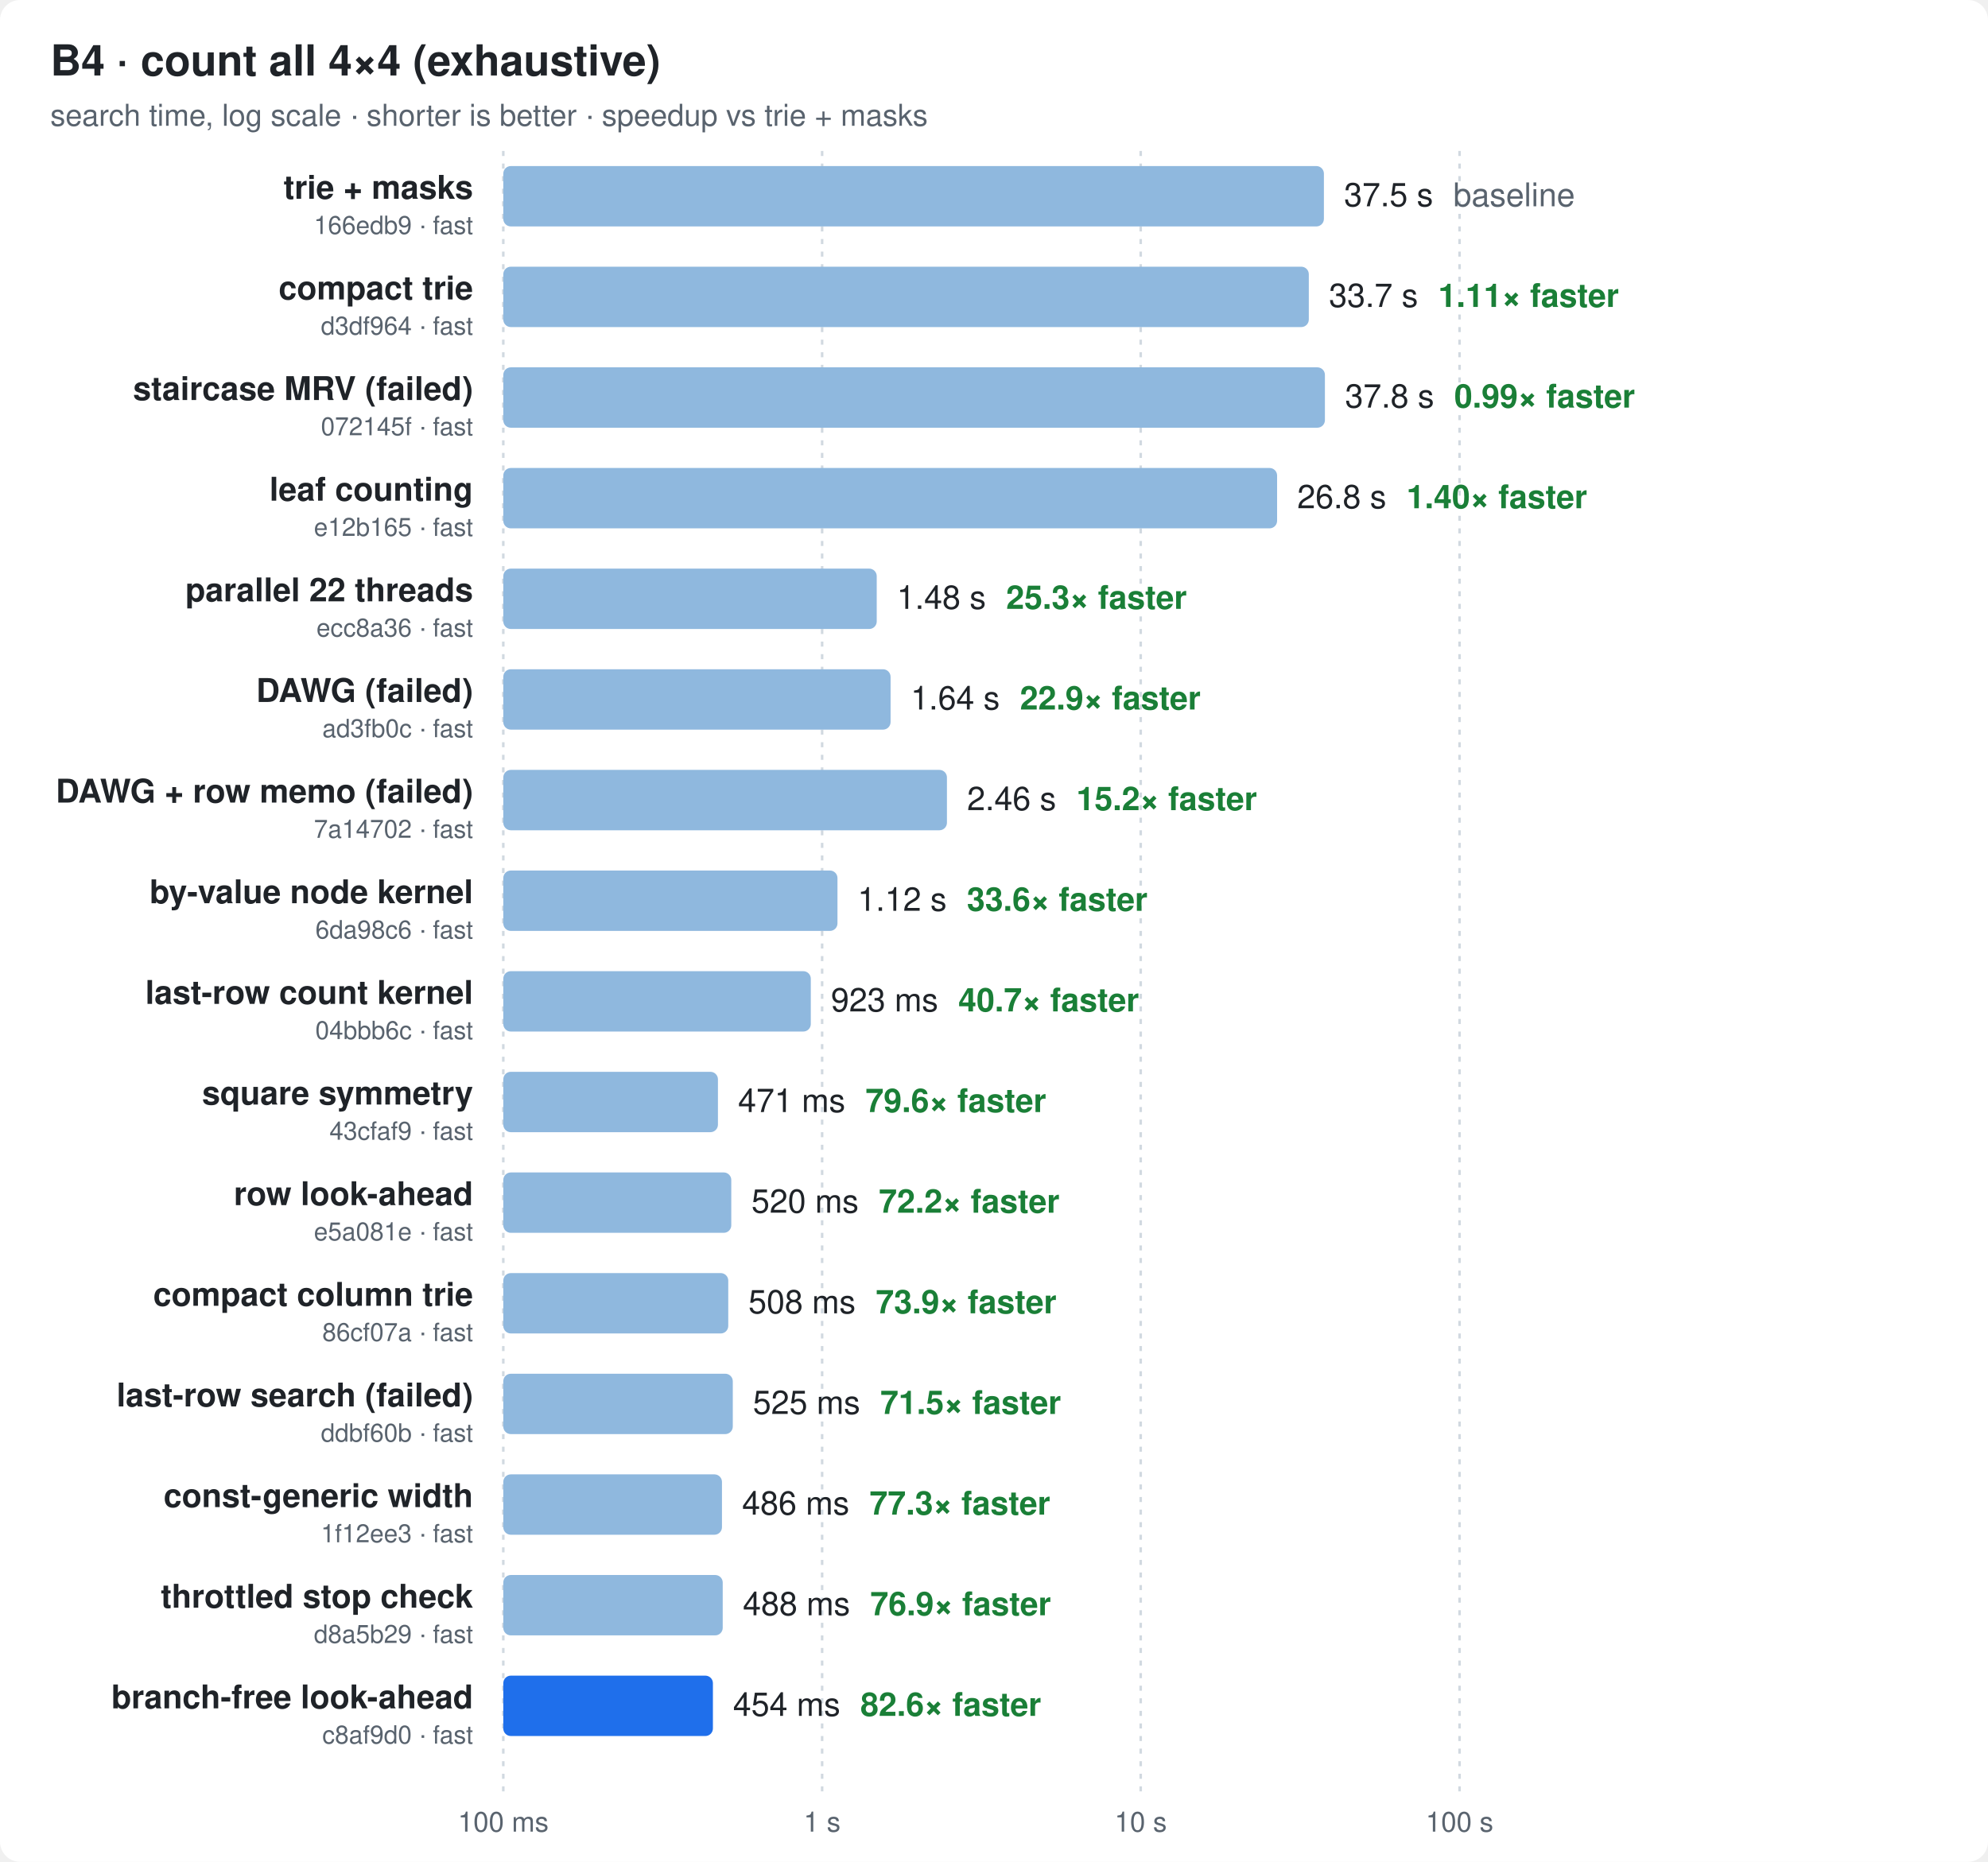
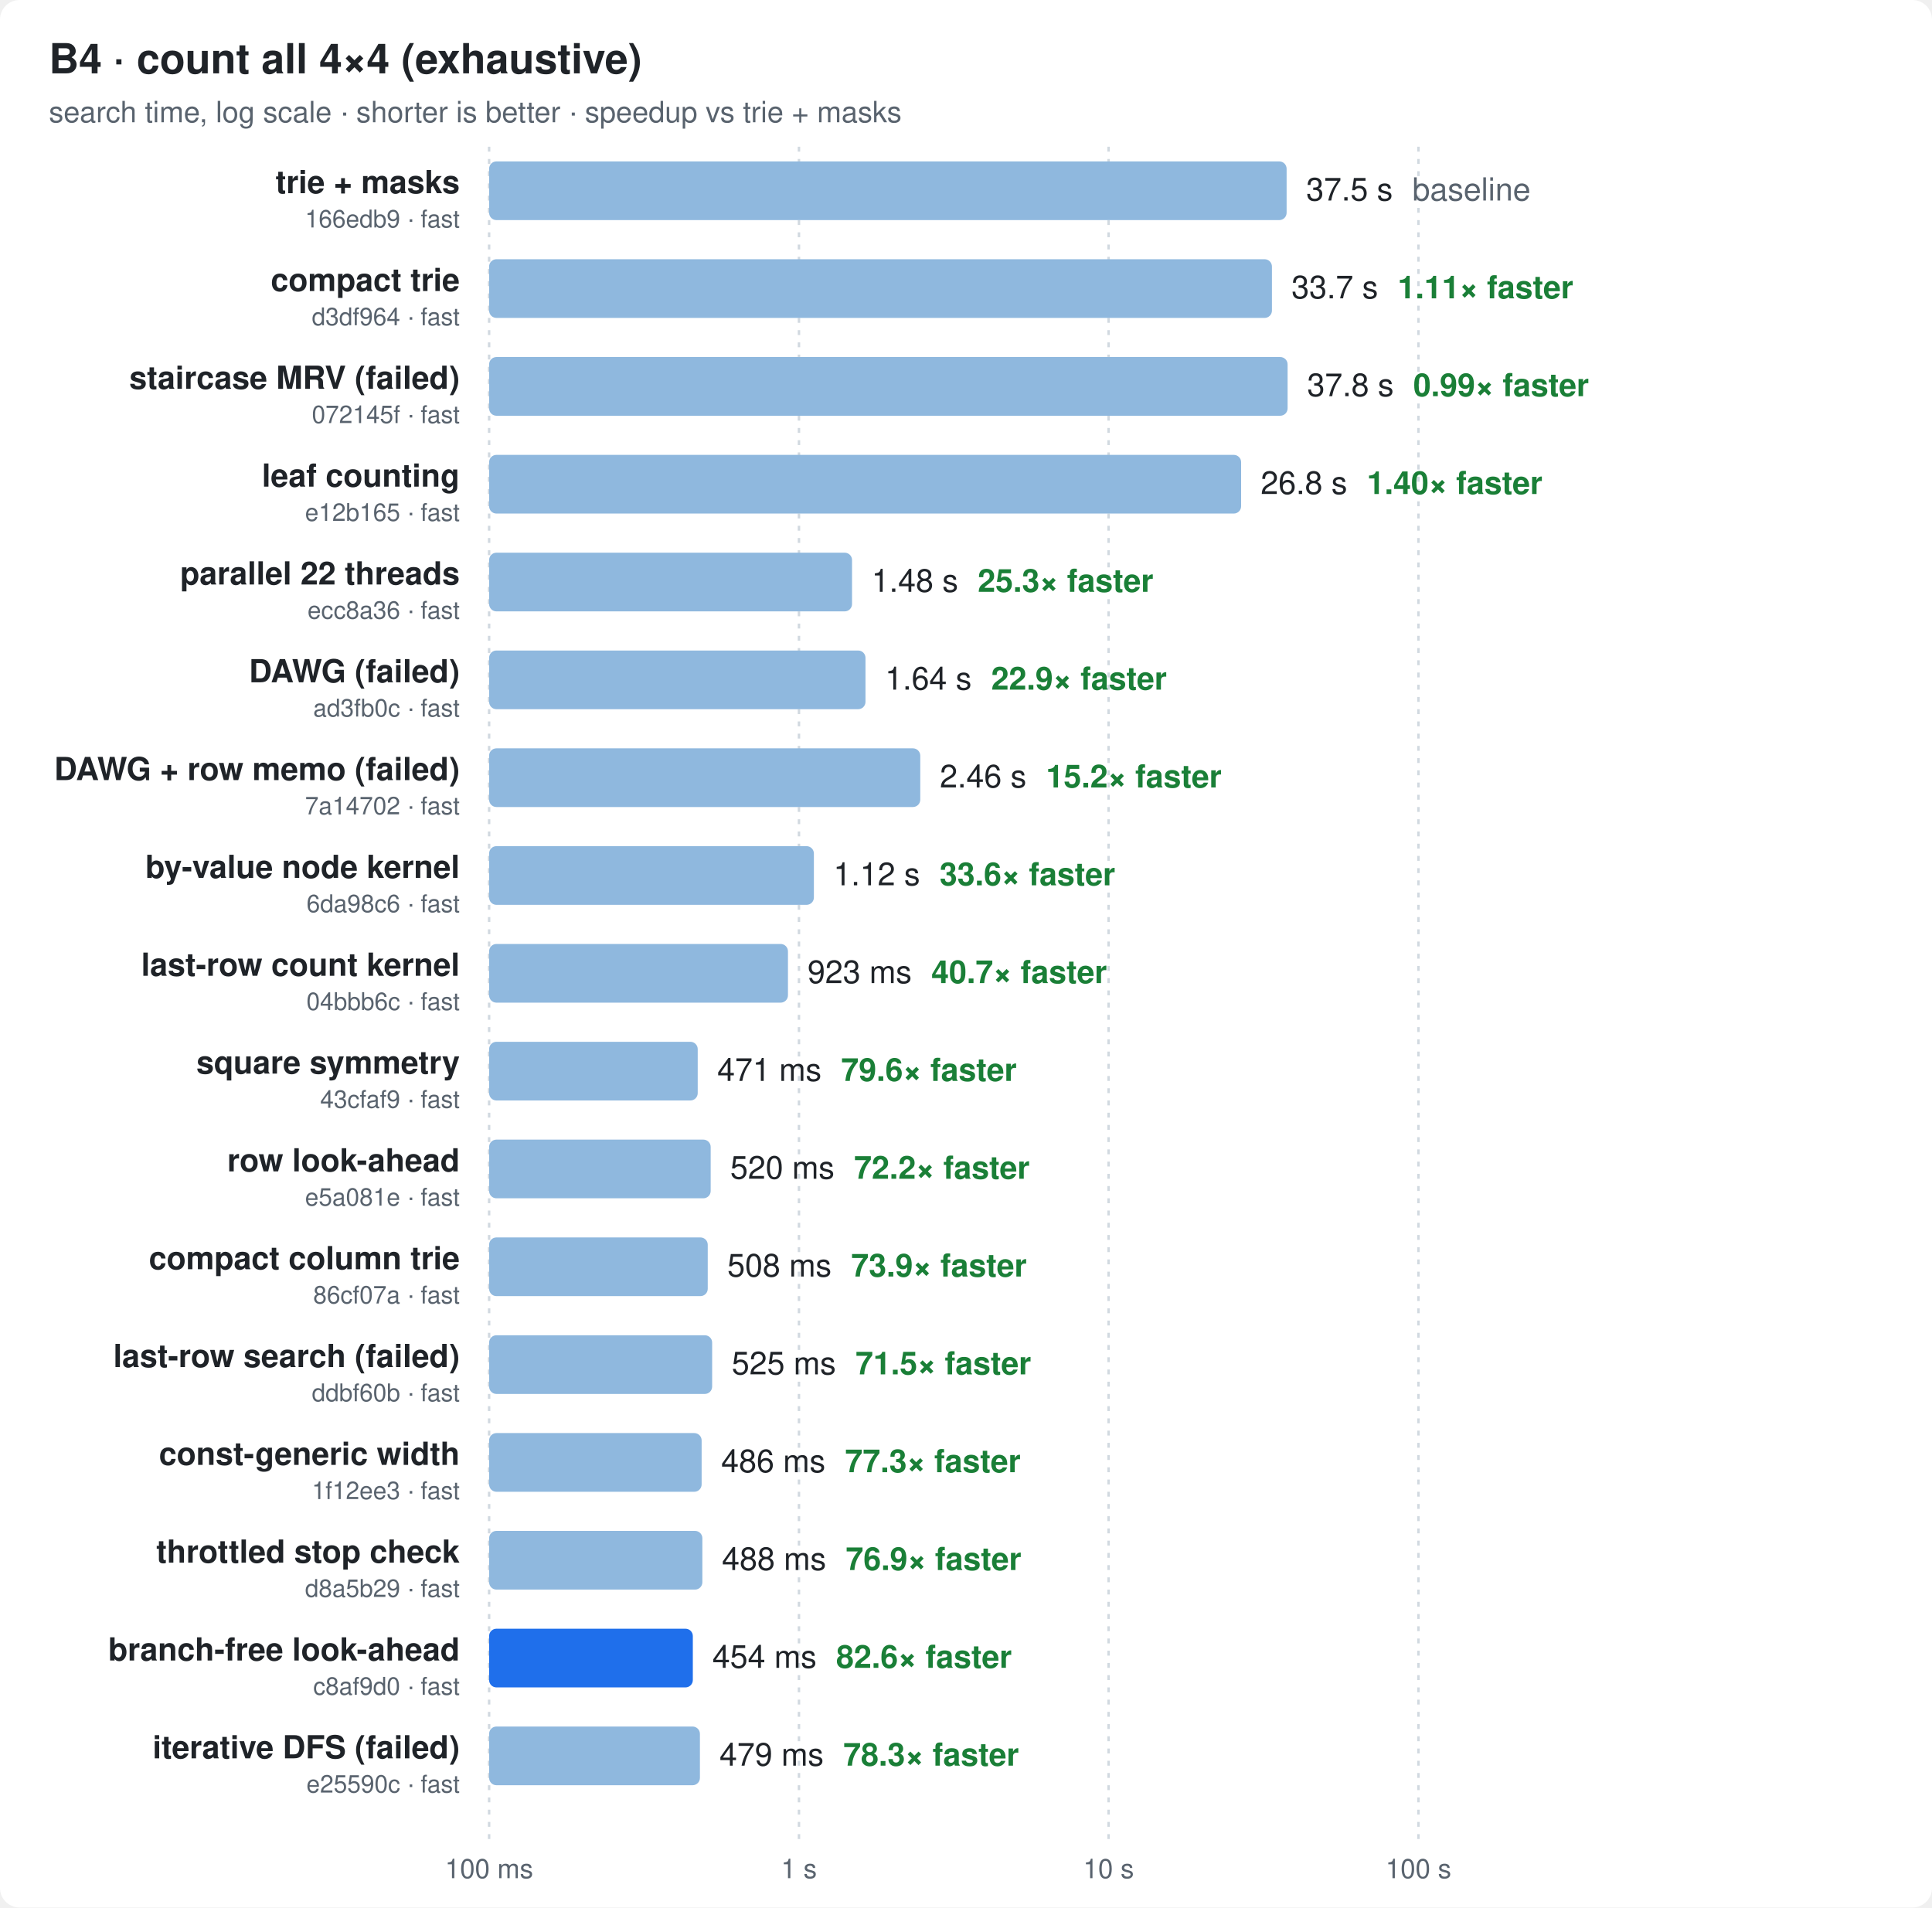
- <svg xmlns="http://www.w3.org/2000/svg" width="790" height="740" viewBox="0 0 790 740" font-family="ui-sans-serif,-apple-system,Segoe UI,Helvetica,Arial,sans-serif">
+ <svg xmlns="http://www.w3.org/2000/svg" width="790" height="780" viewBox="0 0 790 780" font-family="ui-sans-serif,-apple-system,Segoe UI,Helvetica,Arial,sans-serif">
  <style>
  .bg{fill:#ffffff} .t{fill:#1f2328} .m{fill:#59636e} .g{stroke:#d1d9e0}
  .bar{fill:#8fb8de} .best{fill:#1f6feb} .x{fill:#1a7f37;font-weight:600}
  @media (prefers-color-scheme: dark){
    .bg{fill:#0d1117} .t{fill:#e6edf3} .m{fill:#9198a1} .g{stroke:#30363d}
    .bar{fill:#2f5f8f} .best{fill:#4493f8} .x{fill:#3fb950}
  }
</style>
-   <rect class="bg" width="790" height="740" rx="8" />
+   <rect class="bg" width="790" height="780" rx="8" />
  <text class="t" x="20" y="30" font-size="17" font-weight="700">B4 · count all 4×4 (exhaustive)</text>
  <text class="m" x="20" y="50" font-size="12">search time, log scale · shorter is better · speedup vs trie + masks</text>
-   <line class="g" x1="200.0" x2="200.0" y1="60" y2="712" stroke-dasharray="2 3" />
-   <text class="m" x="200.0" y="728" font-size="11" text-anchor="middle">100 ms</text>
-   <line class="g" x1="326.7" x2="326.7" y1="60" y2="712" stroke-dasharray="2 3" />
-   <text class="m" x="326.7" y="728" font-size="11" text-anchor="middle">1 s</text>
-   <line class="g" x1="453.3" x2="453.3" y1="60" y2="712" stroke-dasharray="2 3" />
-   <text class="m" x="453.3" y="728" font-size="11" text-anchor="middle">10 s</text>
-   <line class="g" x1="580.0" x2="580.0" y1="60" y2="712" stroke-dasharray="2 3" />
-   <text class="m" x="580.0" y="728" font-size="11" text-anchor="middle">100 s</text>
+   <line class="g" x1="200.0" x2="200.0" y1="60" y2="752" stroke-dasharray="2 3" />
+   <text class="m" x="200.0" y="768" font-size="11" text-anchor="middle">100 ms</text>
+   <line class="g" x1="326.7" x2="326.7" y1="60" y2="752" stroke-dasharray="2 3" />
+   <text class="m" x="326.7" y="768" font-size="11" text-anchor="middle">1 s</text>
+   <line class="g" x1="453.3" x2="453.3" y1="60" y2="752" stroke-dasharray="2 3" />
+   <text class="m" x="453.3" y="768" font-size="11" text-anchor="middle">10 s</text>
+   <line class="g" x1="580.0" x2="580.0" y1="60" y2="752" stroke-dasharray="2 3" />
+   <text class="m" x="580.0" y="768" font-size="11" text-anchor="middle">100 s</text>
  <text class="t" x="188" y="79.0" font-size="13" font-weight="600" text-anchor="end">trie + masks</text>
  <text class="m" x="188" y="93.0" font-size="10" text-anchor="end">166edb9 · fast</text>
  <rect class="bar" x="200" y="66" width="326.1" height="24" rx="3" />
  <text class="t" x="534.1" y="82.0" font-size="13">37.5 s<tspan class="m" dx="8">baseline</tspan>
  </text>
  <text class="t" x="188" y="119.0" font-size="13" font-weight="600" text-anchor="end">compact trie</text>
  <text class="m" x="188" y="133.0" font-size="10" text-anchor="end">d3df964 · fast</text>
  <rect class="bar" x="200" y="106" width="320.1" height="24" rx="3" />
  <text class="t" x="528.1" y="122.0" font-size="13">33.7 s<tspan class="x" dx="8">1.11× faster</tspan>
  </text>
  <text class="t" x="188" y="159.0" font-size="13" font-weight="600" text-anchor="end">staircase MRV (failed)</text>
  <text class="m" x="188" y="173.0" font-size="10" text-anchor="end">072145f · fast</text>
  <rect class="bar" x="200" y="146" width="326.5" height="24" rx="3" />
  <text class="t" x="534.5" y="162.0" font-size="13">37.8 s<tspan class="x" dx="8">0.99× faster</tspan>
  </text>
  <text class="t" x="188" y="199.0" font-size="13" font-weight="600" text-anchor="end">leaf counting</text>
  <text class="m" x="188" y="213.0" font-size="10" text-anchor="end">e12b165 · fast</text>
  <rect class="bar" x="200" y="186" width="307.5" height="24" rx="3" />
  <text class="t" x="515.5" y="202.0" font-size="13">26.8 s<tspan class="x" dx="8">1.40× faster</tspan>
  </text>
  <text class="t" x="188" y="239.0" font-size="13" font-weight="600" text-anchor="end">parallel 22 threads</text>
  <text class="m" x="188" y="253.0" font-size="10" text-anchor="end">ecc8a36 · fast</text>
  <rect class="bar" x="200" y="226" width="148.4" height="24" rx="3" />
  <text class="t" x="356.4" y="242.0" font-size="13">1.48 s<tspan class="x" dx="8">25.3× faster</tspan>
  </text>
  <text class="t" x="188" y="279.0" font-size="13" font-weight="600" text-anchor="end">DAWG (failed)</text>
  <text class="m" x="188" y="293.0" font-size="10" text-anchor="end">ad3fb0c · fast</text>
  <rect class="bar" x="200" y="266" width="153.9" height="24" rx="3" />
  <text class="t" x="361.9" y="282.0" font-size="13">1.64 s<tspan class="x" dx="8">22.9× faster</tspan>
  </text>
  <text class="t" x="188" y="319.0" font-size="13" font-weight="600" text-anchor="end">DAWG + row memo (failed)</text>
  <text class="m" x="188" y="333.0" font-size="10" text-anchor="end">7a14702 · fast</text>
  <rect class="bar" x="200" y="306" width="176.3" height="24" rx="3" />
  <text class="t" x="384.3" y="322.0" font-size="13">2.46 s<tspan class="x" dx="8">15.2× faster</tspan>
  </text>
  <text class="t" x="188" y="359.0" font-size="13" font-weight="600" text-anchor="end">by-value node kernel</text>
  <text class="m" x="188" y="373.0" font-size="10" text-anchor="end">6da98c6 · fast</text>
  <rect class="bar" x="200" y="346" width="132.8" height="24" rx="3" />
  <text class="t" x="340.8" y="362.0" font-size="13">1.12 s<tspan class="x" dx="8">33.6× faster</tspan>
  </text>
  <text class="t" x="188" y="399.0" font-size="13" font-weight="600" text-anchor="end">last-row count kernel</text>
  <text class="m" x="188" y="413.0" font-size="10" text-anchor="end">04bbb6c · fast</text>
  <rect class="bar" x="200" y="386" width="122.2" height="24" rx="3" />
  <text class="t" x="330.2" y="402.0" font-size="13">923 ms<tspan class="x" dx="8">40.7× faster</tspan>
  </text>
  <text class="t" x="188" y="439.0" font-size="13" font-weight="600" text-anchor="end">square symmetry</text>
  <text class="m" x="188" y="453.0" font-size="10" text-anchor="end">43cfaf9 · fast</text>
  <rect class="bar" x="200" y="426" width="85.3" height="24" rx="3" />
  <text class="t" x="293.3" y="442.0" font-size="13">471 ms<tspan class="x" dx="8">79.6× faster</tspan>
  </text>
  <text class="t" x="188" y="479.0" font-size="13" font-weight="600" text-anchor="end">row look-ahead</text>
  <text class="m" x="188" y="493.0" font-size="10" text-anchor="end">e5a081e · fast</text>
  <rect class="bar" x="200" y="466" width="90.6" height="24" rx="3" />
  <text class="t" x="298.6" y="482.0" font-size="13">520 ms<tspan class="x" dx="8">72.2× faster</tspan>
  </text>
  <text class="t" x="188" y="519.0" font-size="13" font-weight="600" text-anchor="end">compact column trie</text>
  <text class="m" x="188" y="533.0" font-size="10" text-anchor="end">86cf07a · fast</text>
  <rect class="bar" x="200" y="506" width="89.4" height="24" rx="3" />
  <text class="t" x="297.4" y="522.0" font-size="13">508 ms<tspan class="x" dx="8">73.9× faster</tspan>
  </text>
  <text class="t" x="188" y="559.0" font-size="13" font-weight="600" text-anchor="end">last-row search (failed)</text>
  <text class="m" x="188" y="573.0" font-size="10" text-anchor="end">ddbf60b · fast</text>
  <rect class="bar" x="200" y="546" width="91.2" height="24" rx="3" />
  <text class="t" x="299.2" y="562.0" font-size="13">525 ms<tspan class="x" dx="8">71.5× faster</tspan>
  </text>
  <text class="t" x="188" y="599.0" font-size="13" font-weight="600" text-anchor="end">const-generic width</text>
  <text class="m" x="188" y="613.0" font-size="10" text-anchor="end">1f12ee3 · fast</text>
  <rect class="bar" x="200" y="586" width="86.9" height="24" rx="3" />
  <text class="t" x="294.9" y="602.0" font-size="13">486 ms<tspan class="x" dx="8">77.3× faster</tspan>
  </text>
  <text class="t" x="188" y="639.0" font-size="13" font-weight="600" text-anchor="end">throttled stop check</text>
  <text class="m" x="188" y="653.0" font-size="10" text-anchor="end">d8a5b29 · fast</text>
  <rect class="bar" x="200" y="626" width="87.2" height="24" rx="3" />
  <text class="t" x="295.2" y="642.0" font-size="13">488 ms<tspan class="x" dx="8">76.9× faster</tspan>
  </text>
  <text class="t" x="188" y="679.0" font-size="13" font-weight="600" text-anchor="end">branch-free look-ahead</text>
  <text class="m" x="188" y="693.0" font-size="10" text-anchor="end">c8af9d0 · fast</text>
  <rect class="best" x="200" y="666" width="83.3" height="24" rx="3" />
  <text class="t" x="291.3" y="682.0" font-size="13">454 ms<tspan class="x" dx="8">82.6× faster</tspan>
  </text>
+   <text class="t" x="188" y="719.0" font-size="13" font-weight="600" text-anchor="end">iterative DFS (failed)</text>
+   <text class="m" x="188" y="733.0" font-size="10" text-anchor="end">e25590c · fast</text>
+   <rect class="bar" x="200" y="706" width="86.2" height="24" rx="3" />
+   <text class="t" x="294.2" y="722.0" font-size="13">479 ms<tspan class="x" dx="8">78.3× faster</tspan>
+   </text>
</svg>
